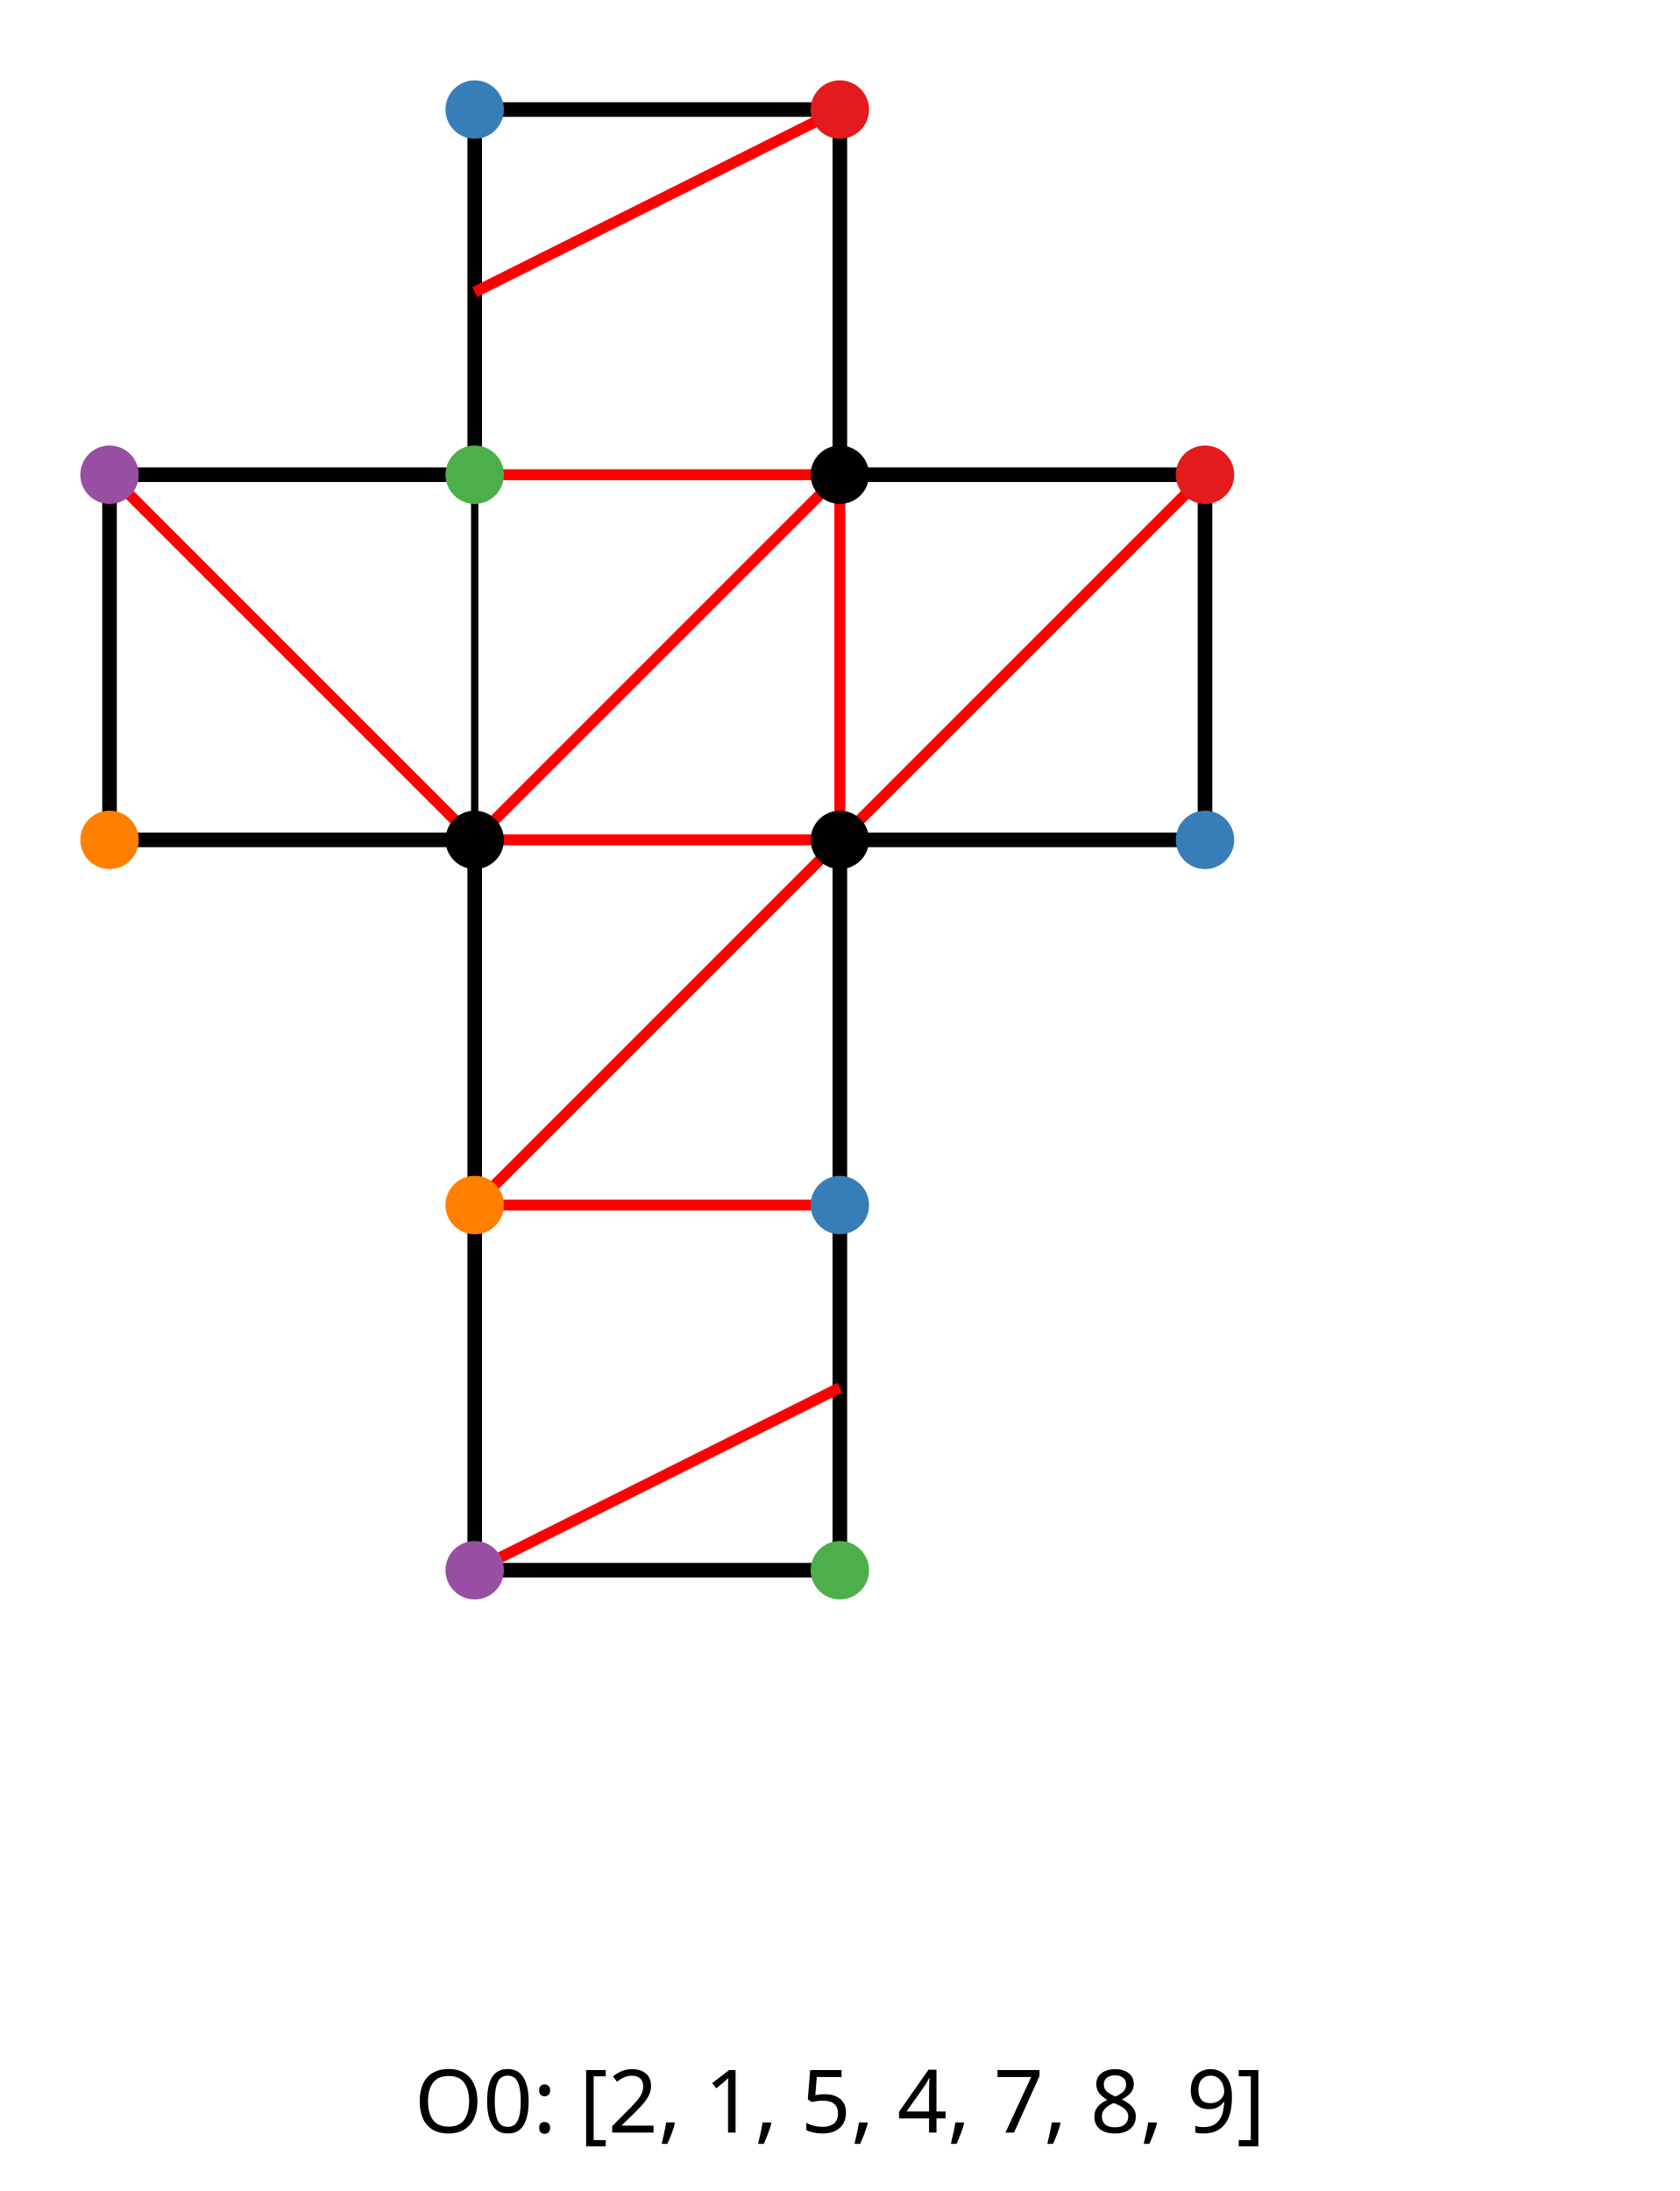
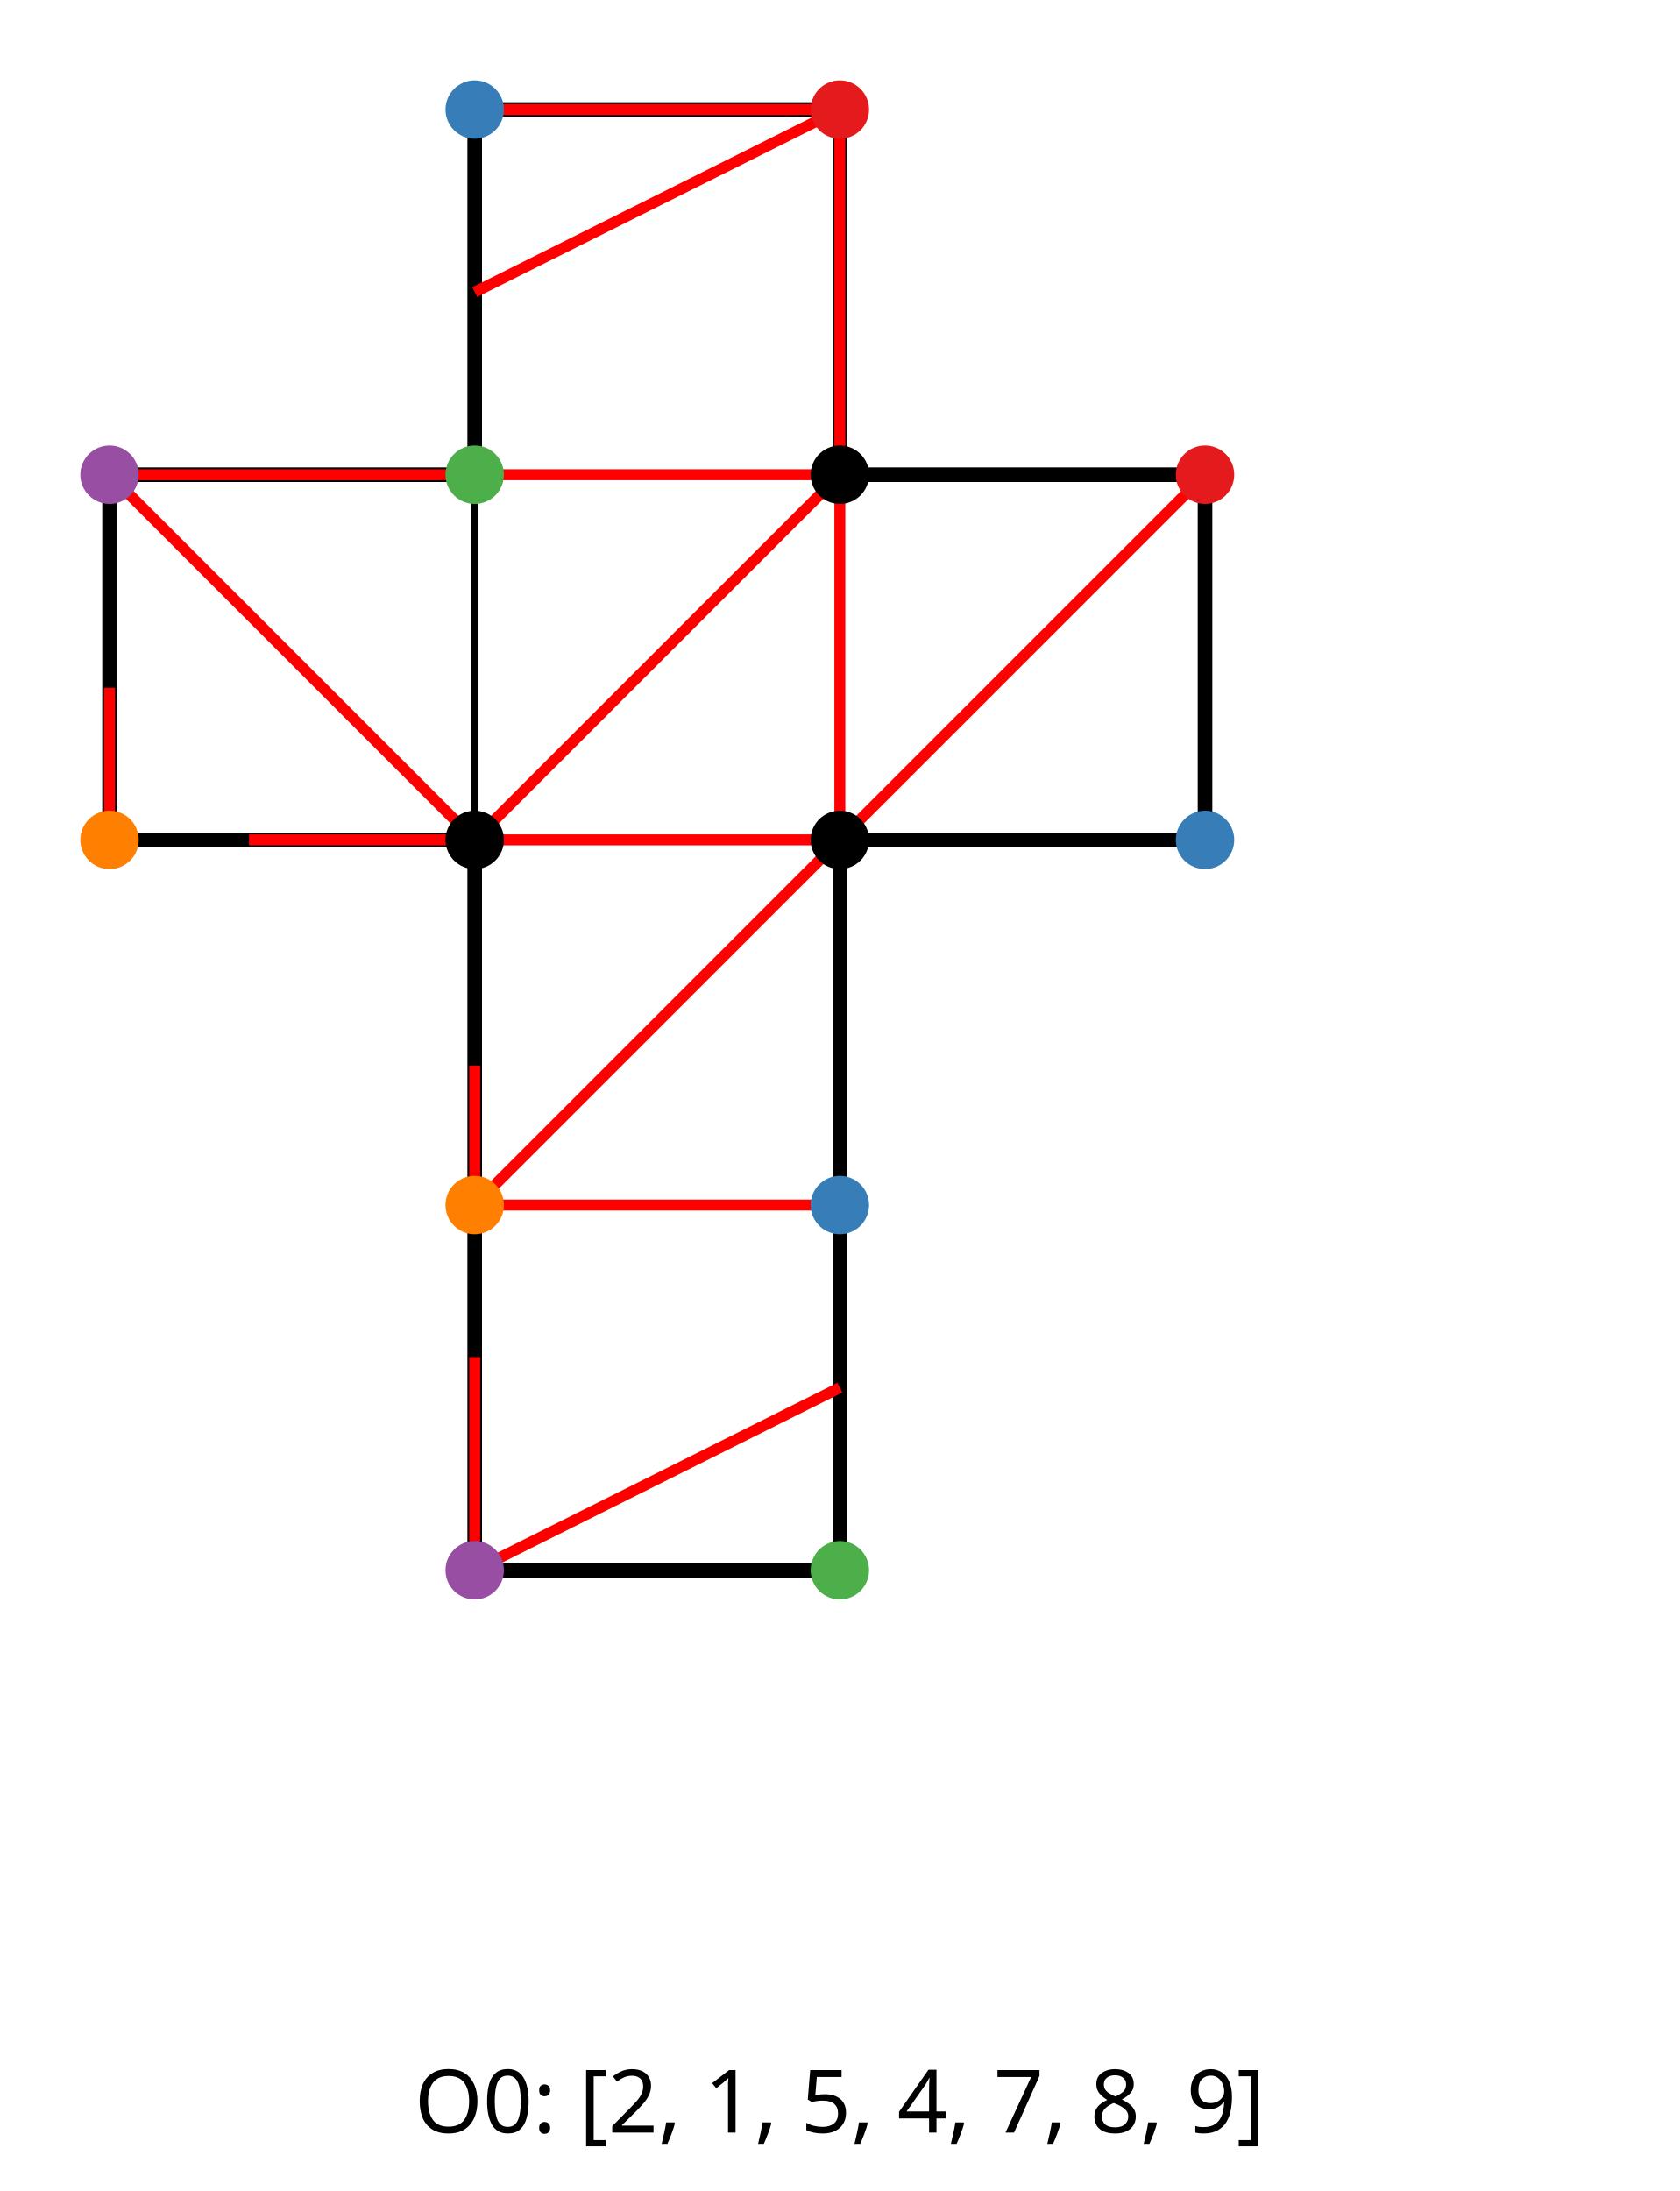
<svg xmlns="http://www.w3.org/2000/svg" width="230" height="300" viewBox="0 0 230 300">
  <path d="M 115,15 L 115,65 L 165,65 L 165,115 L 115,115 L 115,165 L 115,215 L 65,215 L 65,165 L 65,115 L 15,115 L 15,65 L 65,65 L 65,15 Z" fill="none" stroke="black" stroke-width="2" />
  <line x1="65" y1="165" x2="115" y2="165" stroke="black" stroke-width="1" />
  <line x1="65" y1="115" x2="115" y2="115" stroke="black" stroke-width="1" />
  <line x1="65" y1="65" x2="115" y2="65" stroke="black" stroke-width="1" />
  <line x1="65" y1="115" x2="65" y2="65" stroke="black" stroke-width="1" />
  <line x1="115" y1="115" x2="115" y2="65" stroke="black" stroke-width="1" />
-   <line x1="115" y1="15" x2="65" y2="40.0" stroke="red" stroke-width="1.5" />
-   <line x1="65" y1="215" x2="115" y2="190.0" stroke="red" stroke-width="1.5" />
-   <line x1="115" y1="165" x2="65" y2="165" stroke="red" stroke-width="1.5" />
-   <line x1="65" y1="165" x2="165" y2="65" stroke="red" stroke-width="1.5" />
-   <line x1="65" y1="65" x2="115" y2="65" stroke="red" stroke-width="1.5" />
+   <line x1="115" y1="15" x2="115" y2="65" stroke="red" stroke-width="1.5" />
+   <line x1="115" y1="115" x2="65" y2="165" stroke="red" stroke-width="1.5" />
  <line x1="115" y1="65" x2="115" y2="115" stroke="red" stroke-width="1.5" />
+   <line x1="65" y1="165" x2="115.0" y2="165.0" stroke="red" stroke-width="1.5" />
+   <line x1="65.0" y1="15.0" x2="115" y2="15" stroke="red" stroke-width="1.5" />
+   <line x1="65" y1="215" x2="65.0" y2="185.82" stroke="red" stroke-width="1.5" />
+   <line x1="15.0" y1="94.18" x2="15" y2="115" stroke="red" stroke-width="1.5" />
+   <line x1="115" y1="65" x2="65" y2="115" stroke="red" stroke-width="1.5" />
+   <line x1="65" y1="215" x2="115.0" y2="190.0" stroke="red" stroke-width="1.5" />
+   <line x1="65.0" y1="40.0" x2="115" y2="15" stroke="red" stroke-width="1.5" />
+   <line x1="65" y1="165" x2="65.0" y2="145.9" stroke="red" stroke-width="1.5" />
+   <line x1="34.1" y1="115.0" x2="65" y2="115" stroke="red" stroke-width="1.5" />
+   <line x1="165" y1="65" x2="115" y2="115" stroke="red" stroke-width="1.5" />
  <line x1="115" y1="115" x2="65" y2="115" stroke="red" stroke-width="1.5" />
-   <line x1="65" y1="115" x2="115" y2="65" stroke="red" stroke-width="1.5" />
-   <line x1="65" y1="115" x2="15" y2="65" stroke="red" stroke-width="1.5" />
+   <line x1="115" y1="65" x2="15" y2="65" stroke="red" stroke-width="1.5" />
+   <line x1="15" y1="65" x2="65" y2="115" stroke="red" stroke-width="1.5" />
  <circle cx="115" cy="15" r="4" fill="#e41a1c" />
  <circle cx="115" cy="65" r="4" fill="black" />
  <circle cx="165" cy="65" r="4" fill="#e41a1c" />
  <circle cx="165" cy="115" r="4" fill="#377eb8" />
  <circle cx="115" cy="115" r="4" fill="black" />
  <circle cx="115" cy="165" r="4" fill="#377eb8" />
  <circle cx="115" cy="215" r="4" fill="#4daf4a" />
  <circle cx="65" cy="215" r="4" fill="#984ea3" />
  <circle cx="65" cy="165" r="4" fill="#ff7f00" />
  <circle cx="65" cy="115" r="4" fill="black" />
  <circle cx="15" cy="115" r="4" fill="#ff7f00" />
  <circle cx="15" cy="65" r="4" fill="#984ea3" />
  <circle cx="65" cy="65" r="4" fill="#4daf4a" />
  <circle cx="65" cy="15" r="4" fill="#377eb8" />
  <text x="115" y="292" text-anchor="middle" font-family="sans-serif" font-size="12">O0: [2, 1, 5, 4, 7, 8, 9]</text>
</svg>
